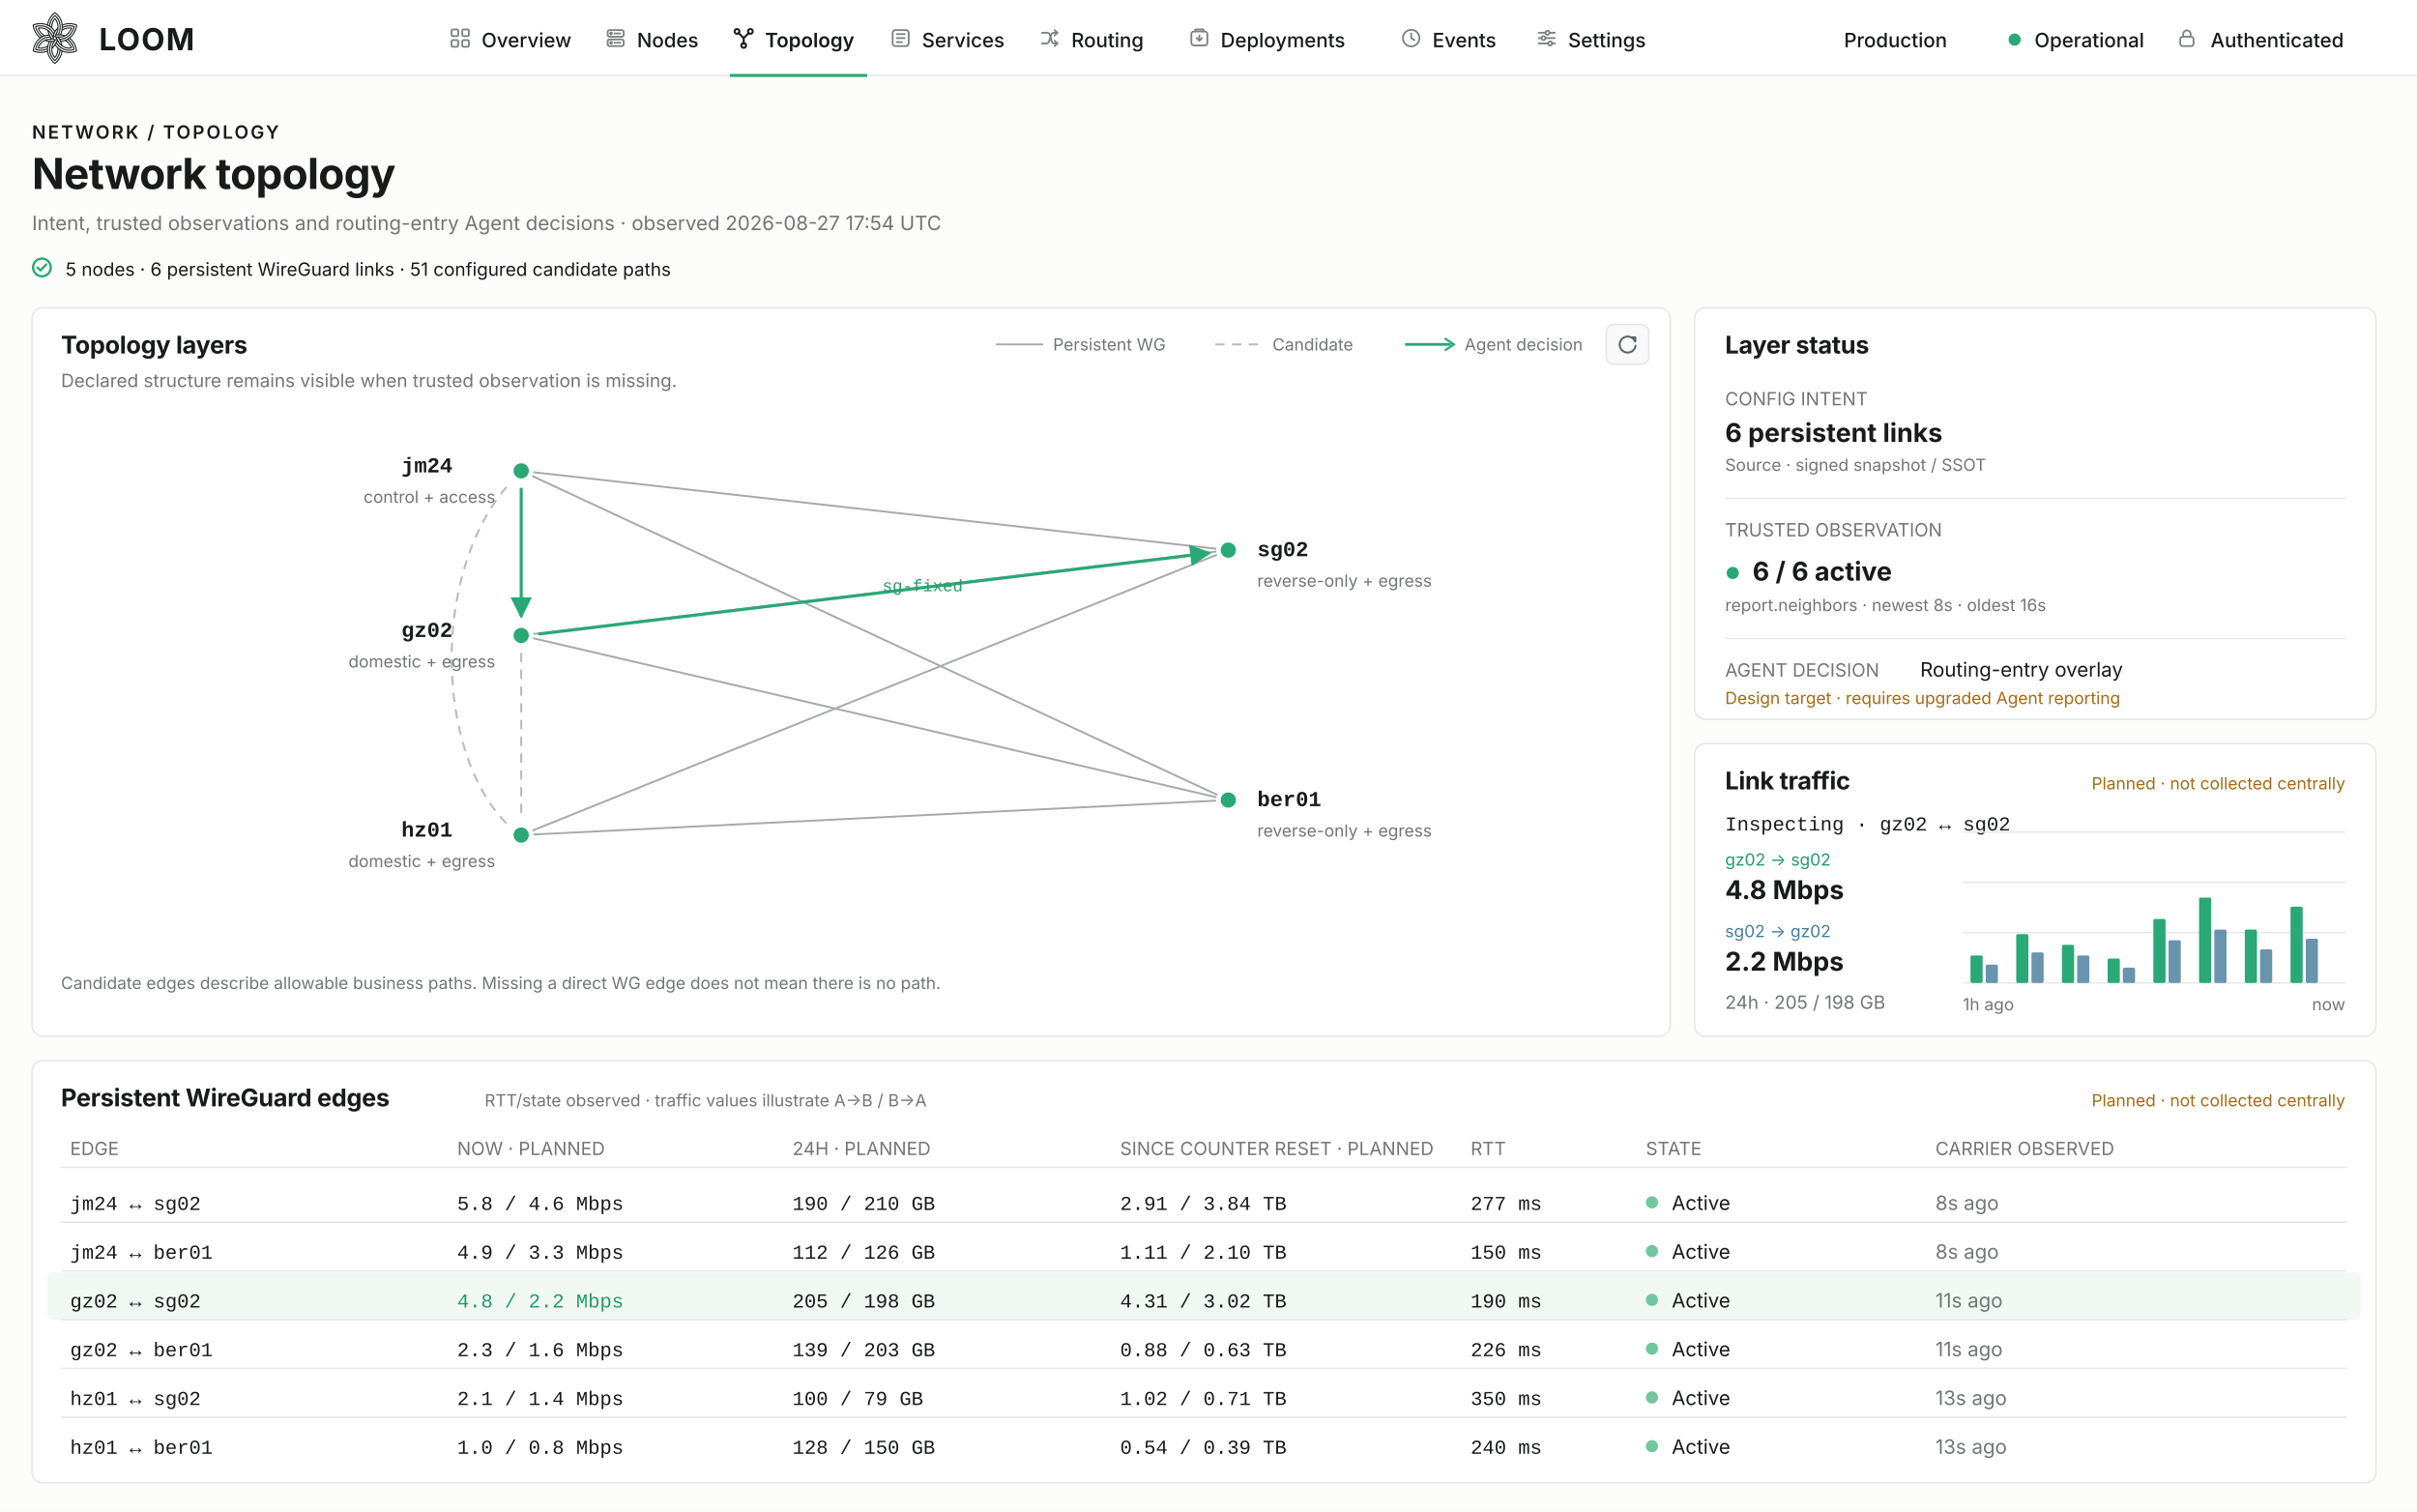
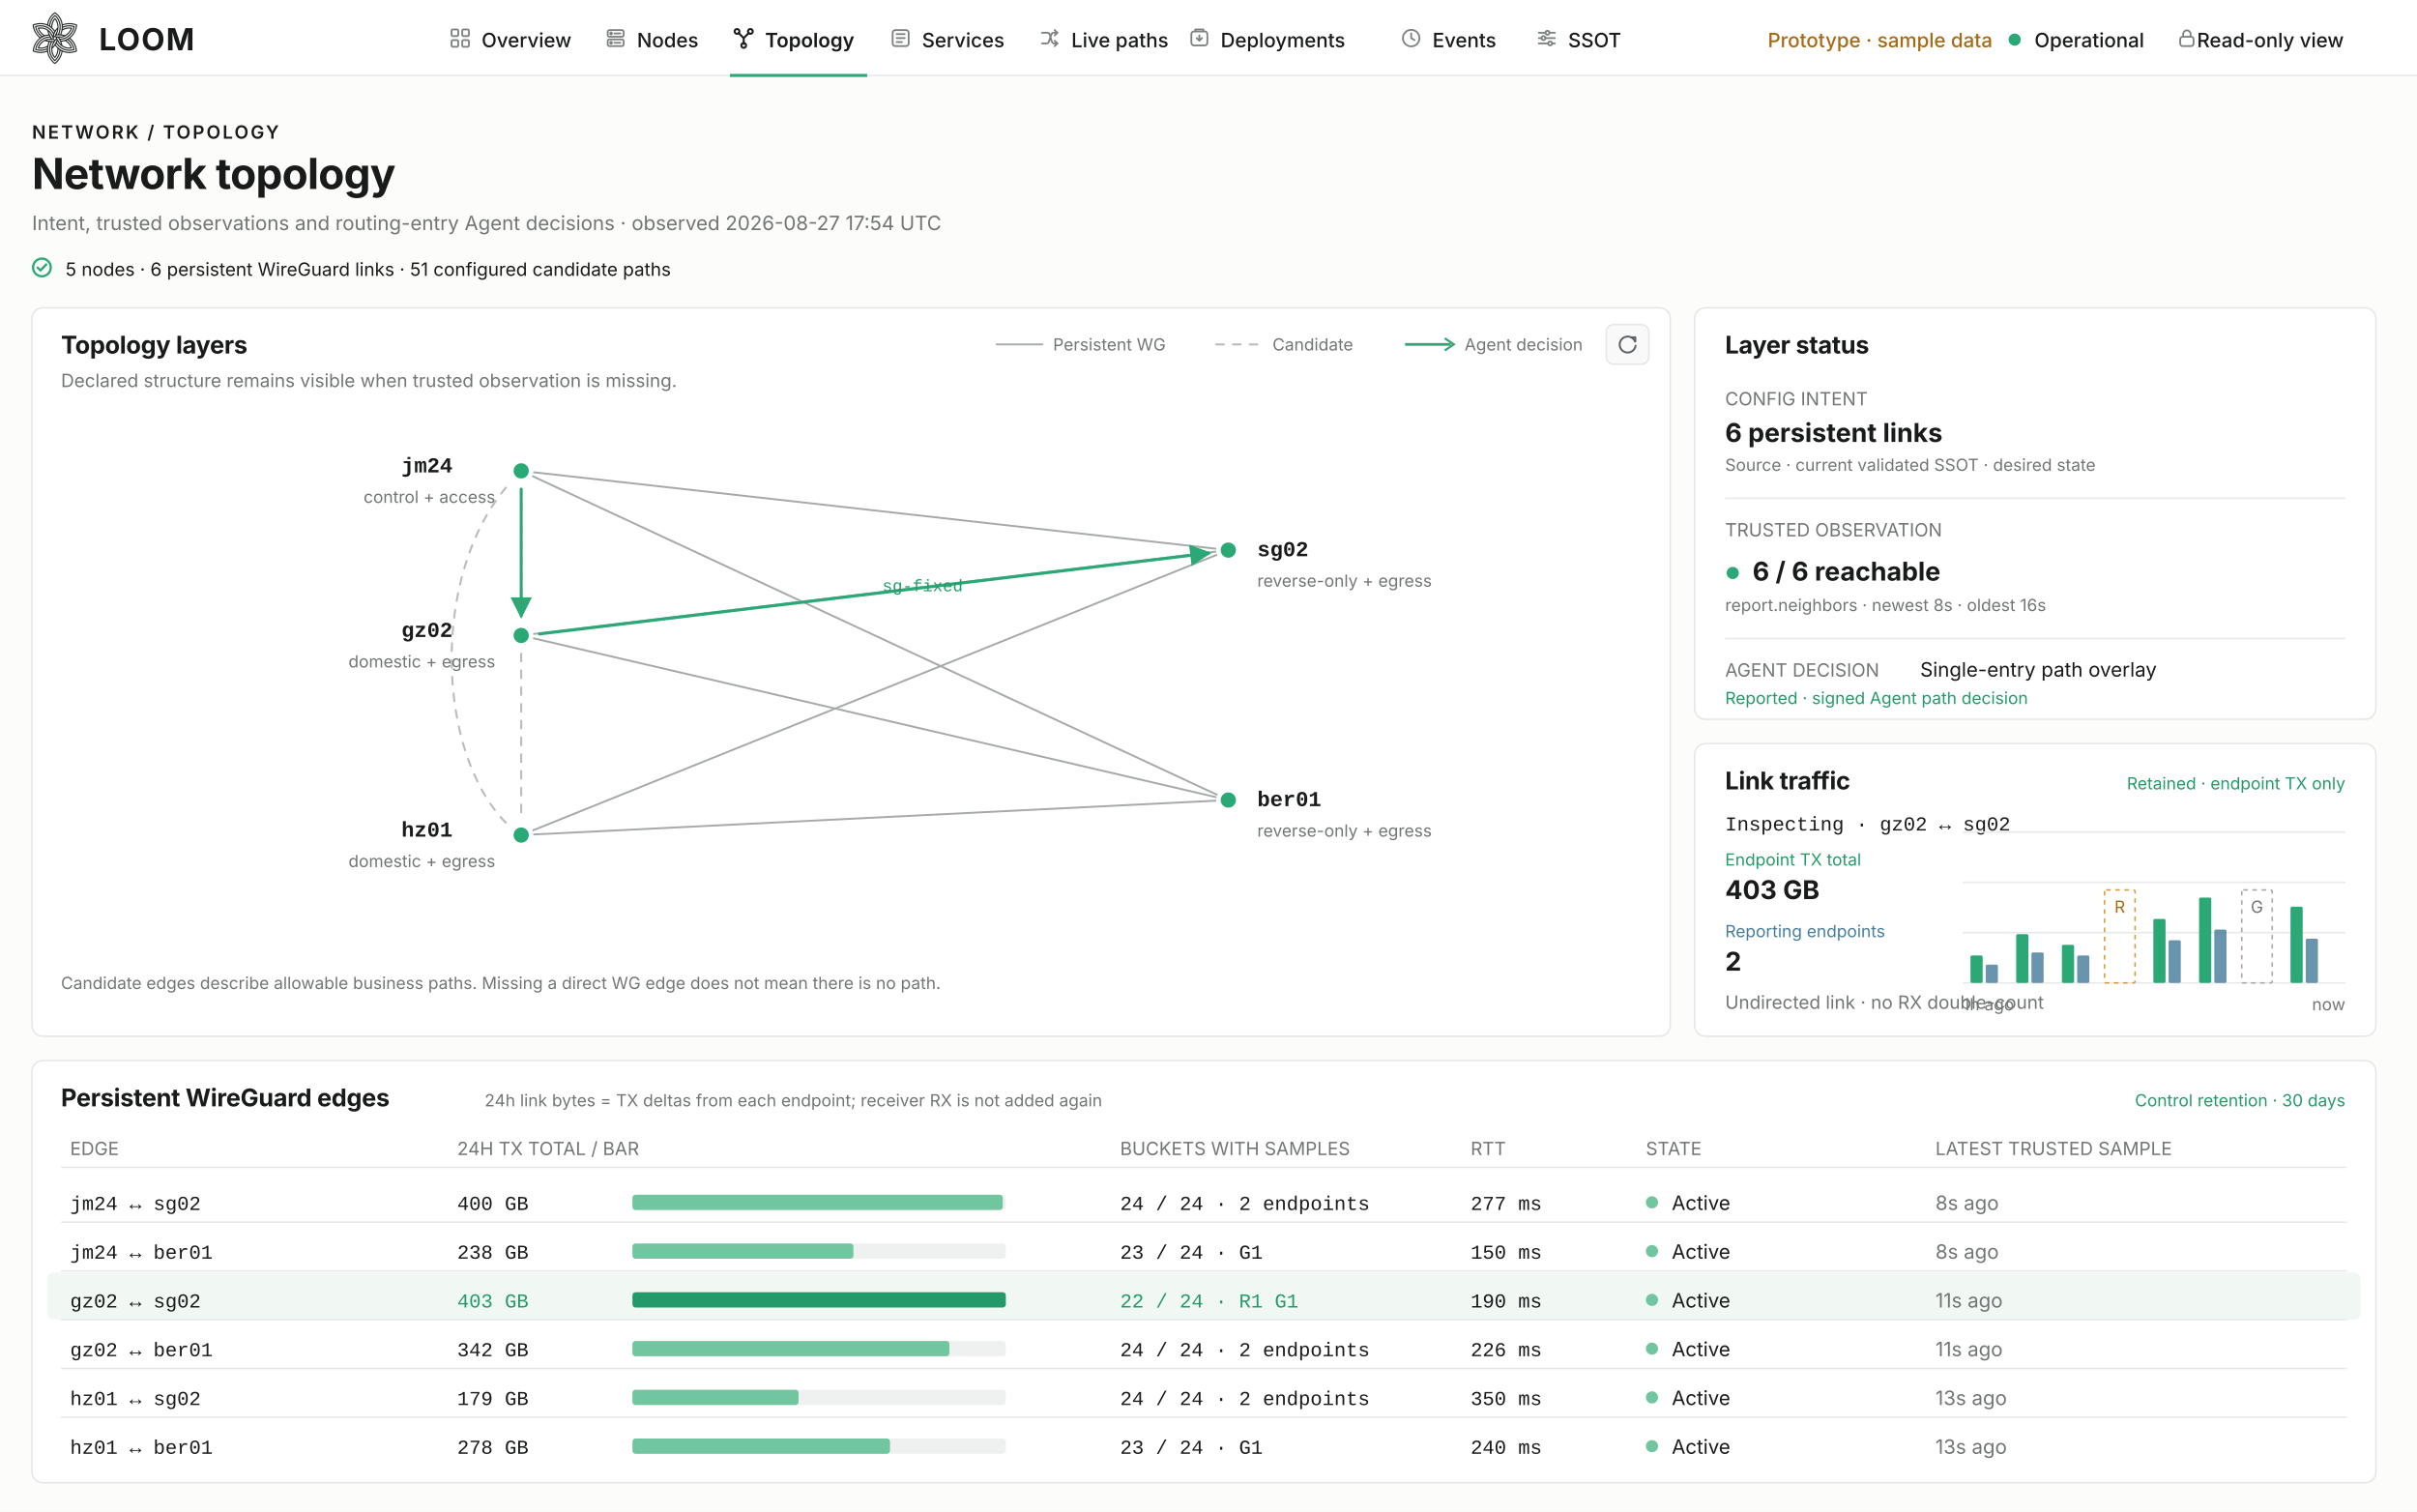
<svg xmlns="http://www.w3.org/2000/svg" width="1586" height="992" viewBox="0 0 1586 992" role="img" aria-labelledby="title description">
  <defs>
    <marker id="arrow-selected" markerWidth="7" markerHeight="7" refX="6" refY="3.5" orient="auto" markerUnits="strokeWidth">
      <path d="M0 0L7 3.5L0 7Z" fill="#2AA875" />
    </marker>
    <symbol id="icon-overview" viewBox="0 0 16 16">
      <rect x="1.5" y="1.5" width="5" height="5" rx="1" />
      <rect x="9.5" y="1.5" width="5" height="5" rx="1" />
      <rect x="1.5" y="9.5" width="5" height="5" rx="1" />
      <rect x="9.5" y="9.5" width="5" height="5" rx="1" />
    </symbol>
    <symbol id="icon-nodes" viewBox="0 0 16 16">
      <rect x="2" y="2" width="12" height="5" rx="1.4" />
      <rect x="2" y="9" width="12" height="5" rx="1.4" />
      <circle cx="4.5" cy="4.5" r=".7" />
      <circle cx="4.5" cy="11.5" r=".7" />
      <path d="M7 4.5h4.5M7 11.5h4.5" />
    </symbol>
    <symbol id="icon-topology" viewBox="0 0 16 16">
      <path d="M4.2 4.2L8 8m3.8-3.8L8 8m0 0v4.4" />
      <circle cx="3" cy="3" r="1.8" />
      <circle cx="13" cy="3" r="1.8" />
      <circle cx="8" cy="13.5" r="1.8" />
    </symbol>
    <symbol id="icon-services" viewBox="0 0 16 16">
      <rect x="2" y="2" width="12" height="12" rx="2" />
      <path d="M5 5h6M5 8h6M5 11h4" />
    </symbol>
    <symbol id="icon-traffic" viewBox="0 0 16 16">
      <path d="M2 4h4.2C9 4 8.2 12 11 12h2.5M2 12h3.5C8.4 12 7.7 4 10.7 4h2.8" />
      <path d="M11.5 2l2 2-2 2m0 4l2 2-2 2" />
    </symbol>
    <symbol id="icon-deployments" viewBox="0 0 16 16">
      <rect x="2" y="3" width="12" height="10.5" rx="2" />
      <path d="M5 3V1.5h6V3M8 6v4m-2-2 2 2 2-2" />
    </symbol>
    <symbol id="icon-events" viewBox="0 0 16 16">
      <circle cx="8" cy="8" r="6.2" />
      <path d="M8 4.5V8l2.5 1.5" />
    </symbol>
    <symbol id="icon-settings" viewBox="0 0 16 16">
      <path d="M2 4h5m3 0h4M2 8h2m3 0h7M2 12h7m3 0h2" />
      <circle cx="8.5" cy="4" r="1.5" />
      <circle cx="5.5" cy="8" r="1.5" />
      <circle cx="10.5" cy="12" r="1.5" />
    </symbol>
    <symbol id="icon-status-ok" viewBox="0 0 16 16">
      <circle cx="8" cy="8" r="6.2" />
      <path d="M5 8.1l2 2 4-4.2" />
    </symbol>
    <symbol id="icon-lock" viewBox="0 0 16 16">
      <rect x="3" y="7" width="10" height="7" rx="1.8" />
      <path d="M5.2 7V5a2.8 2.8 0 0 1 5.6 0v2" />
    </symbol>
    <symbol id="icon-refresh" viewBox="0 0 16 16">
      <path d="M13.6 5.8A6 6 0 1 0 14 9" />
      <path d="M10.8 2.7h3v3" />
    </symbol>
    <symbol id="icon-filter" viewBox="0 0 16 16">
      <path d="M2 3h12L9.5 8v4.2L6.5 14V8Z" />
    </symbol>
    <symbol id="icon-download" viewBox="0 0 16 16">
      <path d="M8 2v8m-3-3 3 3 3-3M2.5 13.5h11" />
    </symbol>
    <symbol id="icon-check" viewBox="0 0 16 16">
      <circle cx="8" cy="8" r="6" />
      <path d="M5 8l2 2 4-4" />
    </symbol>
    <symbol id="icon-save" viewBox="0 0 16 16">
      <path d="M2.5 2.5h9l2 2v9h-11Z" />
      <path d="M5 2.5v4h6v-4M5 13v-4h6v4" />
    </symbol>
    <symbol id="icon-plus" viewBox="0 0 16 16">
      <path d="M8 3v10M3 8h10" />
    </symbol>
    <symbol id="icon-search" viewBox="0 0 16 16">
      <circle cx="7" cy="7" r="4.5" />
      <path d="m10.5 10.5 3 3" />
    </symbol>
    <symbol id="icon-arrow-right" viewBox="0 0 16 16">
      <path d="M2.5 8h10M9 4.5 12.5 8 9 11.5" />
    </symbol>
    <symbol id="icon-edit" viewBox="0 0 16 16">
      <path d="M3 11.8 2.5 14l2.2-.5 8.2-8.2-1.7-1.7Z" />
      <path d="m10.3 4.5 1.7 1.7" />
    </symbol>
    <symbol id="icon-trash" viewBox="0 0 16 16">
      <path d="M3.5 4.5h9M6 4.5V2.7h4v1.8m1.5 0-.6 9h-5.8l-.6-9M6.8 7v4m2.4-4v4" />
    </symbol>
    <symbol id="icon-key" viewBox="0 0 16 16">
      <circle cx="5" cy="8" r="3" />
      <path d="M8 8h6m-2 0v2m-2-2v2" />
    </symbol>
    <symbol id="icon-copy" viewBox="0 0 16 16">
      <rect x="5" y="5" width="8" height="8" rx="1.5" />
      <path d="M3 10.5H2.5V3.5a1 1 0 0 1 1-1h7V3" />
    </symbol>
    <style>

      .ui { font-family: Inter, "Atkinson Hyperlegible Next", ui-sans-serif, system-ui, -apple-system, "Segoe UI", sans-serif; fill: #181B1A; }
      .mono { font-family: "Intel One Mono", "SFMono-Regular", Consolas, "Liberation Mono", monospace; }
      .muted { fill: #717674; }
      .faint { fill: #9BA09E; }
      .green { fill: #239B68; }
      .amber { fill: #A66A14; }
      .red { fill: #B84C4C; }
      .blue { fill: #477D9C; }
      .heading { font-size: 28px; font-weight: 700; letter-spacing: -0.45px; }
      .eyebrow { font-size: 12px; font-weight: 600; letter-spacing: 1.35px; }
      .section { font-size: 16px; font-weight: 650; letter-spacing: -0.15px; }
      .subsection { font-size: 13px; font-weight: 650; }
      .label { font-size: 13px; font-weight: 500; }
      .body { font-size: 13px; font-weight: 400; }
      .small { font-size: 12px; font-weight: 400; }
      .tiny { font-size: 11px; font-weight: 400; }
      .metric { font-size: 17px; font-weight: 650; }
      .wordmark { font-size: 20px; font-weight: 700; letter-spacing: 0.8px; }
      .nav { font-size: 13px; font-weight: 450; }
      .nav-icon { fill: none; stroke: #7D8280; stroke-width: 1.35; stroke-linecap: round; stroke-linejoin: round; }
      .nav-icon-active { fill: none; stroke: #181B1A; stroke-width: 1.5; stroke-linecap: round; stroke-linejoin: round; }
      .status-icon { fill: none; stroke: #2AA875; stroke-width: 1.6; stroke-linecap: round; stroke-linejoin: round; }
      .action-icon { fill: none; stroke: #5B6166; stroke-width: 1.45; stroke-linecap: round; stroke-linejoin: round; }
      .panel { fill: #FFFFFF; stroke: #E4E7E5; stroke-width: 1; }
      .panel-soft { fill: #F8F9F8; stroke: #E4E7E5; stroke-width: 1; }
      .rule { stroke: #E6E9E7; stroke-width: 1; }
      .rule-dark { stroke: #CBD0CD; stroke-width: 1; }
      .status-dot { fill: #2AA875; }
      .quiet-dot { fill: #72C69F; }
      .warn-dot { fill: #D79B3B; }
      .bad-dot { fill: #C65A5A; }
      .neutral-dot { fill: #A5AAA8; }
      .wg { fill: none; stroke: #A5AAA8; stroke-width: 1.25; stroke-linecap: round; }
      .candidate { fill: none; stroke: #B9BEBC; stroke-width: 1.35; stroke-dasharray: 5 6; stroke-linecap: round; }
      .selected { fill: none; stroke: #2AA875; stroke-width: 2; stroke-linecap: round; stroke-linejoin: round; marker-end: url(#arrow-selected); }
      .chip { fill: #F4F6F5; stroke: #DEE2DF; stroke-width: 1; }
      .chip-green { fill: #EEF8F3; stroke: #B9DEC9; stroke-width: 1; }
      .chip-amber { fill: #FFF8EB; stroke: #E7D3AB; stroke-width: 1; }
      .button { fill: #181B1A; }
      .button-green { fill: #239B68; }
      .button-disabled { fill: #EFF1F0; stroke: #DDE1DF; stroke-width: 1; }
      .code-bg { fill: #F7F8F7; stroke: #E4E7E5; stroke-width: 1; }
      .timeline { fill: none; stroke: #CBD0CD; stroke-width: 1.3; }
      .timeline-ok { fill: none; stroke: #2AA875; stroke-width: 1.7; }
      .stage-line { stroke: #2AA875; stroke-width: 1.5; }
      .route-dot { fill: #239B68; }
      .node-name { font-size: 14px; font-weight: 650; }

    </style>
  </defs>
  <rect width="1586" height="992" fill="#FCFCFB" />
  <rect x="0" y="0" width="1586" height="50" fill="#FFFFFF" />
  <line class="rule" x1="0" y1="49.5" x2="1586" y2="49.5" />
  <svg x="18" y="7" width="36" height="36" viewBox="127 112 1000 1000" preserveAspectRatio="xMidYMid meet" aria-label="Loom">
    <g transform="translate(0,1254) scale(1,-1)">
      <path d="M616 1108 c-67 -49 -118 -133 -129 -209 0 -6 0 -6 -14 -1 -75 27 -166 24 -239 -6 -13 -5 -14 -7 -11 -29 12 -80 53 -155 115 -211 l9 -8 -6 -5 c-61 -53 -100 -121 -114 -200 -5 -31 -5 -38 4 -42 57 -26 138 -34 203 -20 13 2 22 5 39 10 14 5 14 5 15 -2 9 -70 60 -155 121 -204 17 -15 18 -15 34 -2 47 37 87 93 107 151 7 20 16 52 16 60 0 4 1 4 12 0 72 -28 158 -27 236 3 17 6 17 7 15 27 -8 79 -49 159 -111 215 l-9 9 10 9 c61 53 105 139 114 219 2 15 1 16 -28 26 -75 25 -156 25 -227 -2 -4 -1 -8 -2 -8 -2 -1 0 -2 7 -3 15 -15 81 -60 152 -126 198 -12 9 -14 9 -25 1z M639 1084 c105 -82 142 -225 92 -356 -7 -18 -7 -17 -16 -17 -4 0 -8 1 -8 1 -1 1 1 7 4 15 32 78 30 170 -5 243 -16 35 -40 66 -68 88 -9 8 -11 8 -20 0 -47 -39 -82 -103 -93 -169 -1 -7 -2 -12 -2 -13 -1 0 -17 8 -17 9 -1 1 4 27 7 40 13 44 37 89 68 124 15 16 44 43 47 43 0 0 5 -3 11 -8z M638 1031 c77 -72 98 -200 50 -307 -3 -8 -5 -11 -7 -12 -2 -1 -17 -1 -18 0 -1 0 2 6 5 12 44 94 31 213 -31 278 -10 11 -12 10 -29 -12 -26 -36 -44 -83 -47 -128 0 -6 -1 -11 -1 -11 -1 0 -6 4 -16 11 -4 3 2 39 12 67 13 41 41 84 68 108 4 4 3 4 14 -6z M635 973 c24 -33 37 -74 40 -124 l0 -15 -10 -10 c-11 -11 -23 -25 -32 -38 -6 -8 -5 -9 -13 3 -9 13 -19 24 -30 36 l-10 10 0 13 c3 48 18 94 42 128 6 7 6 7 13 -3z M413 893 c79 -13 148 -56 193 -118 12 -17 11 -15 6 -26 -3 -6 -5 -10 -5 -10 0 0 -4 6 -9 13 -66 103 -190 147 -314 114 -20 -6 -21 -6 -14 -34 15 -60 54 -120 102 -158 9 -8 9 -7 0 -12 -9 -6 -8 -6 -18 2 -57 48 -97 120 -110 196 -2 14 -3 13 7 16 22 9 53 16 85 19 13 2 61 0 77 -2z M923 895 c30 -3 83 -16 89 -22 2 -2 -7 -43 -14 -64 -34 -100 -109 -176 -200 -203 -23 -7 -59 -13 -61 -11 -2 2 -8 16 -8 16 0 1 7 2 16 2 74 9 136 45 185 108 27 35 49 81 57 120 4 17 3 19 -13 24 -62 19 -135 15 -193 -9 -9 -4 -9 -5 -9 7 l0 10 9 3 c25 10 56 17 83 19 9 1 50 1 59 0z M400 854 c70 -9 134 -47 176 -104 7 -11 21 -34 21 -36 0 -2 -6 -24 -7 -25 0 -1 -4 5 -8 13 -38 76 -106 124 -190 134 -14 2 -49 1 -62 -1 -16 -3 -18 -5 -12 -21 14 -42 48 -88 87 -117 7 -5 13 -10 13 -10 0 -1 -17 -9 -18 -9 -5 0 -42 35 -56 52 -24 29 -46 72 -54 105 -3 11 -3 10 11 14 30 8 67 10 99 5z M926 854 c13 -1 39 -7 40 -9 2 -2 -8 -34 -17 -55 -43 -93 -125 -152 -220 -158 l-11 0 -6 9 c-3 5 -5 9 -5 9 0 1 8 1 18 1 56 0 107 23 153 69 29 29 59 79 63 104 1 10 -11 13 -53 12 -42 0 -71 -6 -107 -24 -12 -6 -11 -6 -10 5 1 4 1 9 1 10 0 3 1 3 13 8 45 19 93 26 141 19z M391 816 c30 -3 68 -16 91 -32 l6 -3 4 -15 c4 -16 10 -34 16 -47 4 -11 4 -11 -3 -11 -12 -2 -37 -6 -48 -9 -16 -4 -14 -4 -26 4 -38 25 -67 57 -86 96 -7 15 -7 16 0 17 10 1 36 1 46 0z M914 816 c3 -2 2 -5 -4 -18 -19 -39 -53 -75 -89 -97 l-8 -5 -11 3 c-15 4 -33 8 -45 9 -6 1 -11 2 -11 2 -1 0 1 7 4 14 6 17 12 36 15 48 l1 9 9 5 c27 15 55 25 85 30 10 1 51 1 54 0z M669 789 c-4 -19 -7 -27 -14 -39 -10 -18 -20 -39 -29 -64 -1 -4 -2 -5 -10 -9 -9 -5 -9 -5 -5 11 10 40 28 75 51 103 10 12 10 12 7 -2z M529 746 c14 -16 17 -20 25 -37 8 -17 22 -42 30 -54 5 -9 6 -24 1 -26 -7 -2 -13 5 -35 46 -15 28 -35 75 -35 83 0 2 7 -4 14 -12z M721 691 c25 -1 43 -3 61 -8 4 0 2 -2 -8 -5 -19 -6 -28 -7 -48 -6 -12 1 -29 1 -46 1 -36 -1 -37 -1 -33 11 2 7 1 6 24 7 12 0 23 1 26 1 2 0 13 0 24 -1z M525 681 c5 -10 5 -10 -7 -10 -120 -9 -223 -101 -248 -221 -4 -22 -4 -23 11 -28 61 -19 132 -16 192 7 5 2 9 3 10 3 0 0 0 -5 0 -10 l1 -9 -9 -4 c-62 -24 -145 -25 -216 -1 -17 5 -16 4 -14 15 15 104 74 190 160 235 34 17 63 25 108 30 8 1 7 2 12 -7z M638 655 l9 -4 0 -10 c1 -13 2 -12 -10 -19 l-9 -6 -10 6 -9 6 -1 11 0 11 9 5 c12 6 11 6 21 0z M683 651 c0 -1 6 -10 12 -21 18 -30 29 -54 39 -82 6 -19 6 -19 -4 -9 -16 16 -22 25 -30 42 -7 14 -25 48 -30 54 -2 3 -3 15 -1 16 1 2 13 1 14 0z M546 642 c3 -5 5 -9 5 -9 0 -1 -7 -1 -16 -1 -94 0 -185 -66 -216 -155 -7 -22 -6 -23 23 -27 44 -5 89 3 131 21 7 3 13 6 13 6 0 -1 -1 -5 -1 -11 l-1 -11 -11 -5 c-53 -22 -115 -26 -174 -12 -11 3 -10 3 -9 10 8 39 30 82 58 115 44 53 119 88 184 88 l9 0 5 -9z M902 622 c45 -39 79 -92 96 -151 5 -19 10 -43 10 -51 l1 -7 -14 -5 c-89 -30 -180 -22 -253 22 -40 25 -68 49 -93 83 l-7 10 4 7 c7 13 6 12 12 3 73 -104 198 -148 317 -110 12 4 13 4 8 27 -9 42 -31 88 -59 123 -8 10 -33 35 -42 41 -6 5 -6 5 2 11 9 6 8 6 18 -3z M542 610 c10 -1 27 -1 38 -1 l20 0 8 -5 c4 -2 8 -4 8 -5 0 0 -1 -2 -2 -4 l-1 -4 -43 0 c-45 1 -55 2 -81 7 -8 1 -14 3 -15 3 0 1 15 6 27 8 15 3 15 3 20 2 2 0 11 0 21 -1z M661 609 c5 -9 -53 -107 -73 -125 -3 -3 -3 0 1 14 4 17 8 26 14 37 12 18 31 52 34 60 1 2 4 5 11 10 11 7 11 7 13 4z M863 604 c48 -36 83 -90 98 -148 2 -7 3 -14 3 -14 -1 -1 -5 -3 -11 -4 -90 -23 -180 3 -247 69 -17 18 -42 51 -42 56 0 2 9 20 10 20 0 0 3 -4 5 -8 36 -66 102 -112 177 -124 12 -2 51 -2 64 0 19 4 21 5 17 17 -15 50 -55 103 -97 128 -1 1 -2 2 -2 2 0 1 17 10 19 10 0 0 3 -2 6 -4z M458 585 c12 -4 37 -9 48 -11 8 0 7 0 3 -10 -5 -13 -13 -36 -16 -49 -3 -13 -2 -12 -19 -21 -38 -19 -72 -26 -112 -25 -22 1 -23 1 -23 5 3 13 23 45 41 67 16 18 58 49 64 48 1 -1 7 -2 14 -4z M824 583 c35 -22 63 -53 81 -89 6 -12 11 -22 10 -23 -4 -3 -47 -2 -68 2 -26 5 -69 24 -82 35 0 1 -2 8 -4 17 -2 9 -6 23 -10 32 -6 19 -6 18 1 19 14 1 57 11 59 13 1 1 4 0 13 -6z M553 570 c1 -1 1 -2 -2 -7 -11 -21 -21 -55 -26 -82 -15 -86 17 -180 82 -245 20 -20 19 -20 40 0 44 45 71 101 82 165 1 6 2 11 2 11 0 1 4 -1 9 -4 l8 -4 0 -5 c-11 -74 -51 -146 -110 -198 -12 -10 -10 -10 -21 -1 -77 65 -122 167 -113 259 3 34 14 74 26 103 l4 9 9 0 c5 0 9 0 10 -1z M597 570 c0 -1 -4 -9 -8 -18 -43 -88 -35 -184 20 -258 15 -20 17 -21 27 -10 30 33 52 90 57 145 0 11 0 11 10 3 10 -7 9 -6 7 -19 -7 -62 -34 -117 -76 -161 l-7 -7 -8 8 c-51 50 -82 131 -77 200 3 35 12 70 28 103 l7 14 10 0 c5 0 10 0 10 0z M639 493 c5 -6 14 -17 22 -24 l13 -14 0 -8 c0 -44 -14 -93 -38 -130 -9 -14 -9 -14 -13 -8 -26 35 -42 84 -42 127 l0 11 12 12 c11 12 22 25 31 38 3 4 6 7 6 7 0 0 4 -5 9 -11z" fill="#252927" fill-rule="evenodd" clip-rule="evenodd" />
    </g>
  </svg>
  <text class="ui wordmark" x="65" y="33">LOOM</text>
  <g class="ui nav">
    <use href="#icon-overview" x="295" y="18" width="14" height="14" class="nav-icon" />
    <text x="316" y="31">Overview</text>
    <use href="#icon-nodes" x="397" y="18" width="14" height="14" class="nav-icon" />
    <text x="418" y="31">Nodes</text>
    <use href="#icon-topology" x="481" y="18" width="14" height="14" class="nav-icon-active" />
    <text x="502" y="31" font-weight="600">Topology</text>
    <use href="#icon-services" x="584" y="18" width="14" height="14" class="nav-icon" />
    <text x="605" y="31">Services</text>
    <use href="#icon-traffic" x="682" y="18" width="14" height="14" class="nav-icon" />
-     <text x="703" y="31">Routing</text>
+     <text x="703" y="31">Live paths</text>
    <use href="#icon-deployments" x="780" y="18" width="14" height="14" class="nav-icon" />
    <text x="801" y="31">Deployments</text>
    <use href="#icon-events" x="919" y="18" width="14" height="14" class="nav-icon" />
    <text x="940" y="31">Events</text>
    <use href="#icon-settings" x="1008" y="18" width="14" height="14" class="nav-icon" />
-     <text x="1029" y="31">Settings</text>
+     <text x="1029" y="31">SSOT</text>
  </g>
  <line x1="479" y1="49.5" x2="569" y2="49.5" stroke="#2AA875" stroke-width="2" />
  <g class="ui nav">
-     <text x="1210" y="31">Production</text>
+     <text class="amber" x="1160" y="31">Prototype · sample data</text>
    <circle class="status-dot" cx="1322" cy="26" r="4" />
    <text x="1335" y="31">Operational</text>
    <use href="#icon-lock" x="1428" y="18" width="14" height="14" class="nav-icon" />
-     <text x="1538" y="31" text-anchor="end">Authenticated</text>
+     <text x="1538" y="31" text-anchor="end">Read-only view</text>
  </g>
  <g class="ui">
    <text class="eyebrow" x="21" y="91">NETWORK / TOPOLOGY</text>
    <text class="heading" x="21" y="124">Network topology</text>
    <text class="body muted" x="21" y="151">Intent, trusted observations and routing-entry Agent decisions · observed 2026-08-27 17:54 UTC</text>
    <use href="#icon-status-ok" x="20" y="168" width="15" height="15" class="status-icon" />
    <text class="small" x="43" y="181">5 nodes · 6 persistent WireGuard links · 51 configured candidate paths</text>
  </g>
  <rect class="panel" x="21" y="202" width="1075" height="478" rx="7" />
  <g class="ui">
    <text class="section" x="40" y="232">Topology layers</text>
    <text class="small muted" x="40" y="254">Declared structure remains visible when trusted observation is missing.</text>
    <line class="wg" x1="654" y1="226" x2="684" y2="226" />
    <text class="tiny muted" x="691" y="230">Persistent WG</text>
    <line class="candidate" x1="798" y1="226" x2="828" y2="226" />
    <text class="tiny muted" x="835" y="230">Candidate</text>
    <line x1="922" y1="226" x2="952" y2="226" stroke="#2AA875" stroke-width="1.8" />
    <path d="M948 222L954 226L948 230" fill="none" stroke="#2AA875" stroke-width="1.4" />
    <text class="tiny muted" x="961" y="230">Agent decision</text>
    <rect class="panel-soft" x="1054" y="213" width="28" height="26" rx="5" />
    <use href="#icon-refresh" x="1061" y="219" width="14" height="14" class="action-icon" aria-label="Refresh observations" />
  </g>
  <g aria-label="Six persistent WireGuard links">
    <line class="wg" x1="342" y1="309" x2="806" y2="361" />
    <line class="wg" x1="342" y1="309" x2="806" y2="525" />
    <line class="wg" x1="342" y1="417" x2="806" y2="361" />
    <line class="wg" x1="342" y1="417" x2="806" y2="525" />
    <line class="wg" x1="342" y1="548" x2="806" y2="361" />
    <line class="wg" x1="342" y1="548" x2="806" y2="525" />
  </g>
  <g aria-label="Configured candidate hops">
    <line class="candidate" x1="342" y1="321" x2="342" y2="405" />
    <line class="candidate" x1="342" y1="429" x2="342" y2="536" />
    <path class="candidate" d="M332 320C283 378 286 493 332 540" />
  </g>
  <path class="selected" d="M342 321L342 404" />
  <path class="selected" d="M354 416L793 363" />
  <text class="ui tiny green mono" x="579" y="388">sg-fixed</text>
  <g class="ui">
    <circle cx="342" cy="309" r="8" fill="#FFFFFF" />
    <circle class="status-dot" cx="342" cy="309" r="5" />
    <text class="mono" x="297" y="310" text-anchor="end" font-size="14" font-weight="650">jm24</text>
    <text class="tiny muted" x="325" y="330" text-anchor="end">control + access</text>
    <circle cx="342" cy="417" r="8" fill="#FFFFFF" />
    <circle class="status-dot" cx="342" cy="417" r="5" />
    <text class="mono" x="297" y="418" text-anchor="end" font-size="14" font-weight="650">gz02</text>
    <text class="tiny muted" x="325" y="438" text-anchor="end">domestic + egress</text>
    <circle cx="342" cy="548" r="8" fill="#FFFFFF" />
    <circle class="status-dot" cx="342" cy="548" r="5" />
    <text class="mono" x="297" y="549" text-anchor="end" font-size="14" font-weight="650">hz01</text>
    <text class="tiny muted" x="325" y="569" text-anchor="end">domestic + egress</text>
    <circle cx="806" cy="361" r="8" fill="#FFFFFF" />
    <circle class="status-dot" cx="806" cy="361" r="5" />
    <text class="mono" x="825" y="365" font-size="14" font-weight="650">sg02</text>
    <text class="tiny muted" x="825" y="385">reverse-only + egress</text>
    <circle cx="806" cy="525" r="8" fill="#FFFFFF" />
    <circle class="status-dot" cx="806" cy="525" r="5" />
    <text class="mono" x="825" y="529" font-size="14" font-weight="650">ber01</text>
    <text class="tiny muted" x="825" y="549">reverse-only + egress</text>
    <text class="tiny muted" x="40" y="649">Candidate edges describe allowable business paths. Missing a direct WG edge does not mean there is no path.</text>
  </g>
  <rect class="panel" x="1112" y="202" width="447" height="270" rx="7" />
  <g class="ui">
    <text class="section" x="1132" y="232">Layer status</text>
    <text class="small muted" x="1132" y="266">CONFIG INTENT</text>
    <text class="metric" x="1132" y="290">6 persistent links</text>
-     <text class="tiny muted" x="1132" y="309">Source · signed snapshot / SSOT</text>
+     <text class="tiny muted" x="1132" y="309">Source · current validated SSOT · desired state</text>
    <line class="rule" x1="1132" y1="327" x2="1539" y2="327" />
    <text class="small muted" x="1132" y="352">TRUSTED OBSERVATION</text>
    <circle class="status-dot" cx="1137" cy="376" r="4" />
-     <text class="metric" x="1150" y="381">6 / 6 active</text>
+     <text class="metric" x="1150" y="381">6 / 6 reachable</text>
    <text class="tiny muted" x="1132" y="401">report.neighbors · newest 8s · oldest 16s</text>
    <line class="rule" x1="1132" y1="419" x2="1539" y2="419" />
    <text class="small muted" x="1132" y="444">AGENT DECISION</text>
-     <text class="body" x="1260" y="444">Routing-entry overlay</text>
-     <text class="tiny amber" x="1132" y="462">Design target · requires upgraded Agent reporting</text>
+     <text class="body" x="1260" y="444">Single-entry path overlay</text>
+     <text class="tiny green" x="1132" y="462">Reported · signed Agent path decision</text>
  </g>
  <rect class="panel" x="1112" y="488" width="447" height="192" rx="7" />
  <g class="ui">
    <text class="section" x="1132" y="518">Link traffic</text>
-     <text class="tiny amber" x="1539" y="518" text-anchor="end">Planned · not collected centrally</text>
+     <text class="tiny green" x="1539" y="518" text-anchor="end">Retained · endpoint TX only</text>
    <text class="body mono" x="1132" y="545">Inspecting · gz02 ↔ sg02</text>
-     <text class="tiny green" x="1132" y="568">gz02 → sg02</text>
-     <text class="metric" x="1132" y="590">4.8 Mbps</text>
-     <text class="tiny blue" x="1132" y="615">sg02 → gz02</text>
-     <text class="metric" x="1132" y="637">2.2 Mbps</text>
-     <text class="small muted" x="1132" y="662">24h · 205 / 198 GB</text>
+     <text class="tiny green" x="1132" y="568">Endpoint TX total</text>
+     <text class="metric" x="1132" y="590">403 GB</text>
+     <text class="tiny blue" x="1132" y="615">Reporting endpoints</text>
+     <text class="metric" x="1132" y="637">2</text>
+     <text class="small muted" x="1132" y="662">Undirected link · no RX double-count</text>
    <line class="rule" x1="1288" y1="546" x2="1539" y2="546" />
    <line class="rule" x1="1288" y1="579" x2="1539" y2="579" />
    <line class="rule" x1="1288" y1="612" x2="1539" y2="612" />
    <line class="rule" x1="1288" y1="645" x2="1539" y2="645" />
-     <g aria-label="Eight directional traffic buckets">
+     <g aria-label="Accepted undirected link TX buckets plus one reset and one long gap">
      <g fill="#2AA875">
        <rect x="1293" y="627" width="8" height="18" rx="1" />
        <rect x="1323" y="613" width="8" height="32" rx="1" />
        <rect x="1353" y="620" width="8" height="25" rx="1" />
-         <rect x="1383" y="629" width="8" height="16" rx="1" />
        <rect x="1413" y="603" width="8" height="42" rx="1" />
        <rect x="1443" y="589" width="8" height="56" rx="1" />
-         <rect x="1473" y="610" width="8" height="35" rx="1" />
        <rect x="1503" y="595" width="8" height="50" rx="1" />
      </g>
      <g fill="#477D9C" fill-opacity="0.82">
        <rect x="1303" y="633" width="8" height="12" rx="1" />
        <rect x="1333" y="625" width="8" height="20" rx="1" />
        <rect x="1363" y="627" width="8" height="18" rx="1" />
-         <rect x="1393" y="635" width="8" height="10" rx="1" />
        <rect x="1423" y="617" width="8" height="28" rx="1" />
        <rect x="1453" y="610" width="8" height="35" rx="1" />
-         <rect x="1483" y="623" width="8" height="22" rx="1" />
        <rect x="1513" y="616" width="8" height="29" rx="1" />
      </g>
+       <rect x="1381" y="584" width="20" height="61" rx="1" fill="none" stroke="#D79B3B" stroke-dasharray="3 3" />
+       <rect x="1471" y="584" width="20" height="61" rx="1" fill="none" stroke="#A5AAA8" stroke-dasharray="3 3" />
+       <text class="tiny amber" x="1391" y="599" text-anchor="middle">R</text>
+       <text class="tiny muted" x="1481" y="599" text-anchor="middle">G</text>
    </g>
    <text class="tiny muted" x="1288" y="663">1h ago</text>
    <text class="tiny muted" x="1539" y="663" text-anchor="end">now</text>
  </g>
  <rect class="panel" x="21" y="696" width="1538" height="277" rx="7" />
  <rect x="31" y="835" width="1518" height="31" rx="4" fill="#F1F8F4" />
  <g class="ui">
    <text class="section" x="40" y="726">Persistent WireGuard edges</text>
-     <text class="tiny muted" x="318" y="726">RTT/state observed · traffic values illustrate A→B / B→A</text>
-     <text class="tiny amber" x="1539" y="726" text-anchor="end">Planned · not collected centrally</text>
+     <text class="tiny muted" x="318" y="726">24h link bytes = TX deltas from each endpoint; receiver RX is not added again</text>
+     <text class="tiny green" x="1539" y="726" text-anchor="end">Control retention · 30 days</text>
    <text class="small muted" x="46" y="758">EDGE</text>
-     <text class="small muted" x="300" y="758">NOW · PLANNED</text>
-     <text class="small muted" x="520" y="758">24H · PLANNED</text>
-     <text class="small muted" x="735" y="758">SINCE COUNTER RESET · PLANNED</text>
+     <text class="small muted" x="300" y="758">24H TX TOTAL / BAR</text>
+     <text class="small muted" x="735" y="758">BUCKETS WITH SAMPLES</text>
    <text class="small muted" x="965" y="758">RTT</text>
    <text class="small muted" x="1080" y="758">STATE</text>
-     <text class="small muted" x="1270" y="758">CARRIER OBSERVED</text>
+     <text class="small muted" x="1270" y="758">LATEST TRUSTED SAMPLE</text>
  </g>
  <line class="rule" x1="40" y1="766" x2="1540" y2="766" />
  <g class="ui body">
    <text class="mono" x="46" y="794">jm24 ↔ sg02</text>
-     <text class="mono" x="300" y="794">5.8 / 4.6 Mbps</text>
-     <text class="mono" x="520" y="794">190 / 210 GB</text>
-     <text class="mono" x="735" y="794">2.91 / 3.84 TB</text>
+     <text class="mono" x="300" y="794">400 GB</text>
+     <rect x="415" y="784" width="245" height="10" rx="2" fill="#EEF1EF" />
+     <rect x="415" y="784" width="243" height="10" rx="2" fill="#72C69F" />
+     <text class="mono" x="735" y="794">24 / 24 · 2 endpoints</text>
    <text class="mono" x="965" y="794">277 ms</text>
    <circle class="quiet-dot" cx="1084" cy="789" r="4" />
    <text x="1097" y="794">Active</text>
    <text class="muted" x="1270" y="794">8s ago</text>
    <text class="mono" x="46" y="826">jm24 ↔ ber01</text>
-     <text class="mono" x="300" y="826">4.9 / 3.3 Mbps</text>
-     <text class="mono" x="520" y="826">112 / 126 GB</text>
-     <text class="mono" x="735" y="826">1.11 / 2.10 TB</text>
+     <text class="mono" x="300" y="826">238 GB</text>
+     <rect x="415" y="816" width="245" height="10" rx="2" fill="#EEF1EF" />
+     <rect x="415" y="816" width="145" height="10" rx="2" fill="#72C69F" />
+     <text class="mono" x="735" y="826">23 / 24 · G1</text>
    <text class="mono" x="965" y="826">150 ms</text>
    <circle class="quiet-dot" cx="1084" cy="821" r="4" />
    <text x="1097" y="826">Active</text>
    <text class="muted" x="1270" y="826">8s ago</text>
    <text class="mono" x="46" y="858">gz02 ↔ sg02</text>
-     <text class="mono green" x="300" y="858">4.8 / 2.2 Mbps</text>
-     <text class="mono" x="520" y="858">205 / 198 GB</text>
-     <text class="mono" x="735" y="858">4.31 / 3.02 TB</text>
+     <text class="mono green" x="300" y="858">403 GB</text>
+     <rect x="415" y="848" width="245" height="10" rx="2" fill="#DDEFE6" />
+     <rect x="415" y="848" width="245" height="10" rx="2" fill="#239B68" />
+     <text class="mono green" x="735" y="858">22 / 24 · R1 G1</text>
    <text class="mono" x="965" y="858">190 ms</text>
    <circle class="quiet-dot" cx="1084" cy="853" r="4" />
    <text x="1097" y="858">Active</text>
    <text class="muted" x="1270" y="858">11s ago</text>
    <text class="mono" x="46" y="890">gz02 ↔ ber01</text>
-     <text class="mono" x="300" y="890">2.3 / 1.6 Mbps</text>
-     <text class="mono" x="520" y="890">139 / 203 GB</text>
-     <text class="mono" x="735" y="890">0.88 / 0.63 TB</text>
+     <text class="mono" x="300" y="890">342 GB</text>
+     <rect x="415" y="880" width="245" height="10" rx="2" fill="#EEF1EF" />
+     <rect x="415" y="880" width="208" height="10" rx="2" fill="#72C69F" />
+     <text class="mono" x="735" y="890">24 / 24 · 2 endpoints</text>
    <text class="mono" x="965" y="890">226 ms</text>
    <circle class="quiet-dot" cx="1084" cy="885" r="4" />
    <text x="1097" y="890">Active</text>
    <text class="muted" x="1270" y="890">11s ago</text>
    <text class="mono" x="46" y="922">hz01 ↔ sg02</text>
-     <text class="mono" x="300" y="922">2.1 / 1.4 Mbps</text>
-     <text class="mono" x="520" y="922">100 / 79 GB</text>
-     <text class="mono" x="735" y="922">1.02 / 0.71 TB</text>
+     <text class="mono" x="300" y="922">179 GB</text>
+     <rect x="415" y="912" width="245" height="10" rx="2" fill="#EEF1EF" />
+     <rect x="415" y="912" width="109" height="10" rx="2" fill="#72C69F" />
+     <text class="mono" x="735" y="922">24 / 24 · 2 endpoints</text>
    <text class="mono" x="965" y="922">350 ms</text>
    <circle class="quiet-dot" cx="1084" cy="917" r="4" />
    <text x="1097" y="922">Active</text>
    <text class="muted" x="1270" y="922">13s ago</text>
    <text class="mono" x="46" y="954">hz01 ↔ ber01</text>
-     <text class="mono" x="300" y="954">1.0 / 0.8 Mbps</text>
-     <text class="mono" x="520" y="954">128 / 150 GB</text>
-     <text class="mono" x="735" y="954">0.54 / 0.39 TB</text>
+     <text class="mono" x="300" y="954">278 GB</text>
+     <rect x="415" y="944" width="245" height="10" rx="2" fill="#EEF1EF" />
+     <rect x="415" y="944" width="169" height="10" rx="2" fill="#72C69F" />
+     <text class="mono" x="735" y="954">23 / 24 · G1</text>
    <text class="mono" x="965" y="954">240 ms</text>
    <circle class="quiet-dot" cx="1084" cy="949" r="4" />
    <text x="1097" y="954">Active</text>
    <text class="muted" x="1270" y="954">13s ago</text>
  </g>
  <line class="rule" x1="40" y1="802" x2="1540" y2="802" />
  <line class="rule" x1="40" y1="834" x2="1540" y2="834" />
  <line class="rule" x1="40" y1="866" x2="1540" y2="866" />
  <line class="rule" x1="40" y1="898" x2="1540" y2="898" />
  <line class="rule" x1="40" y1="930" x2="1540" y2="930" />
</svg>
